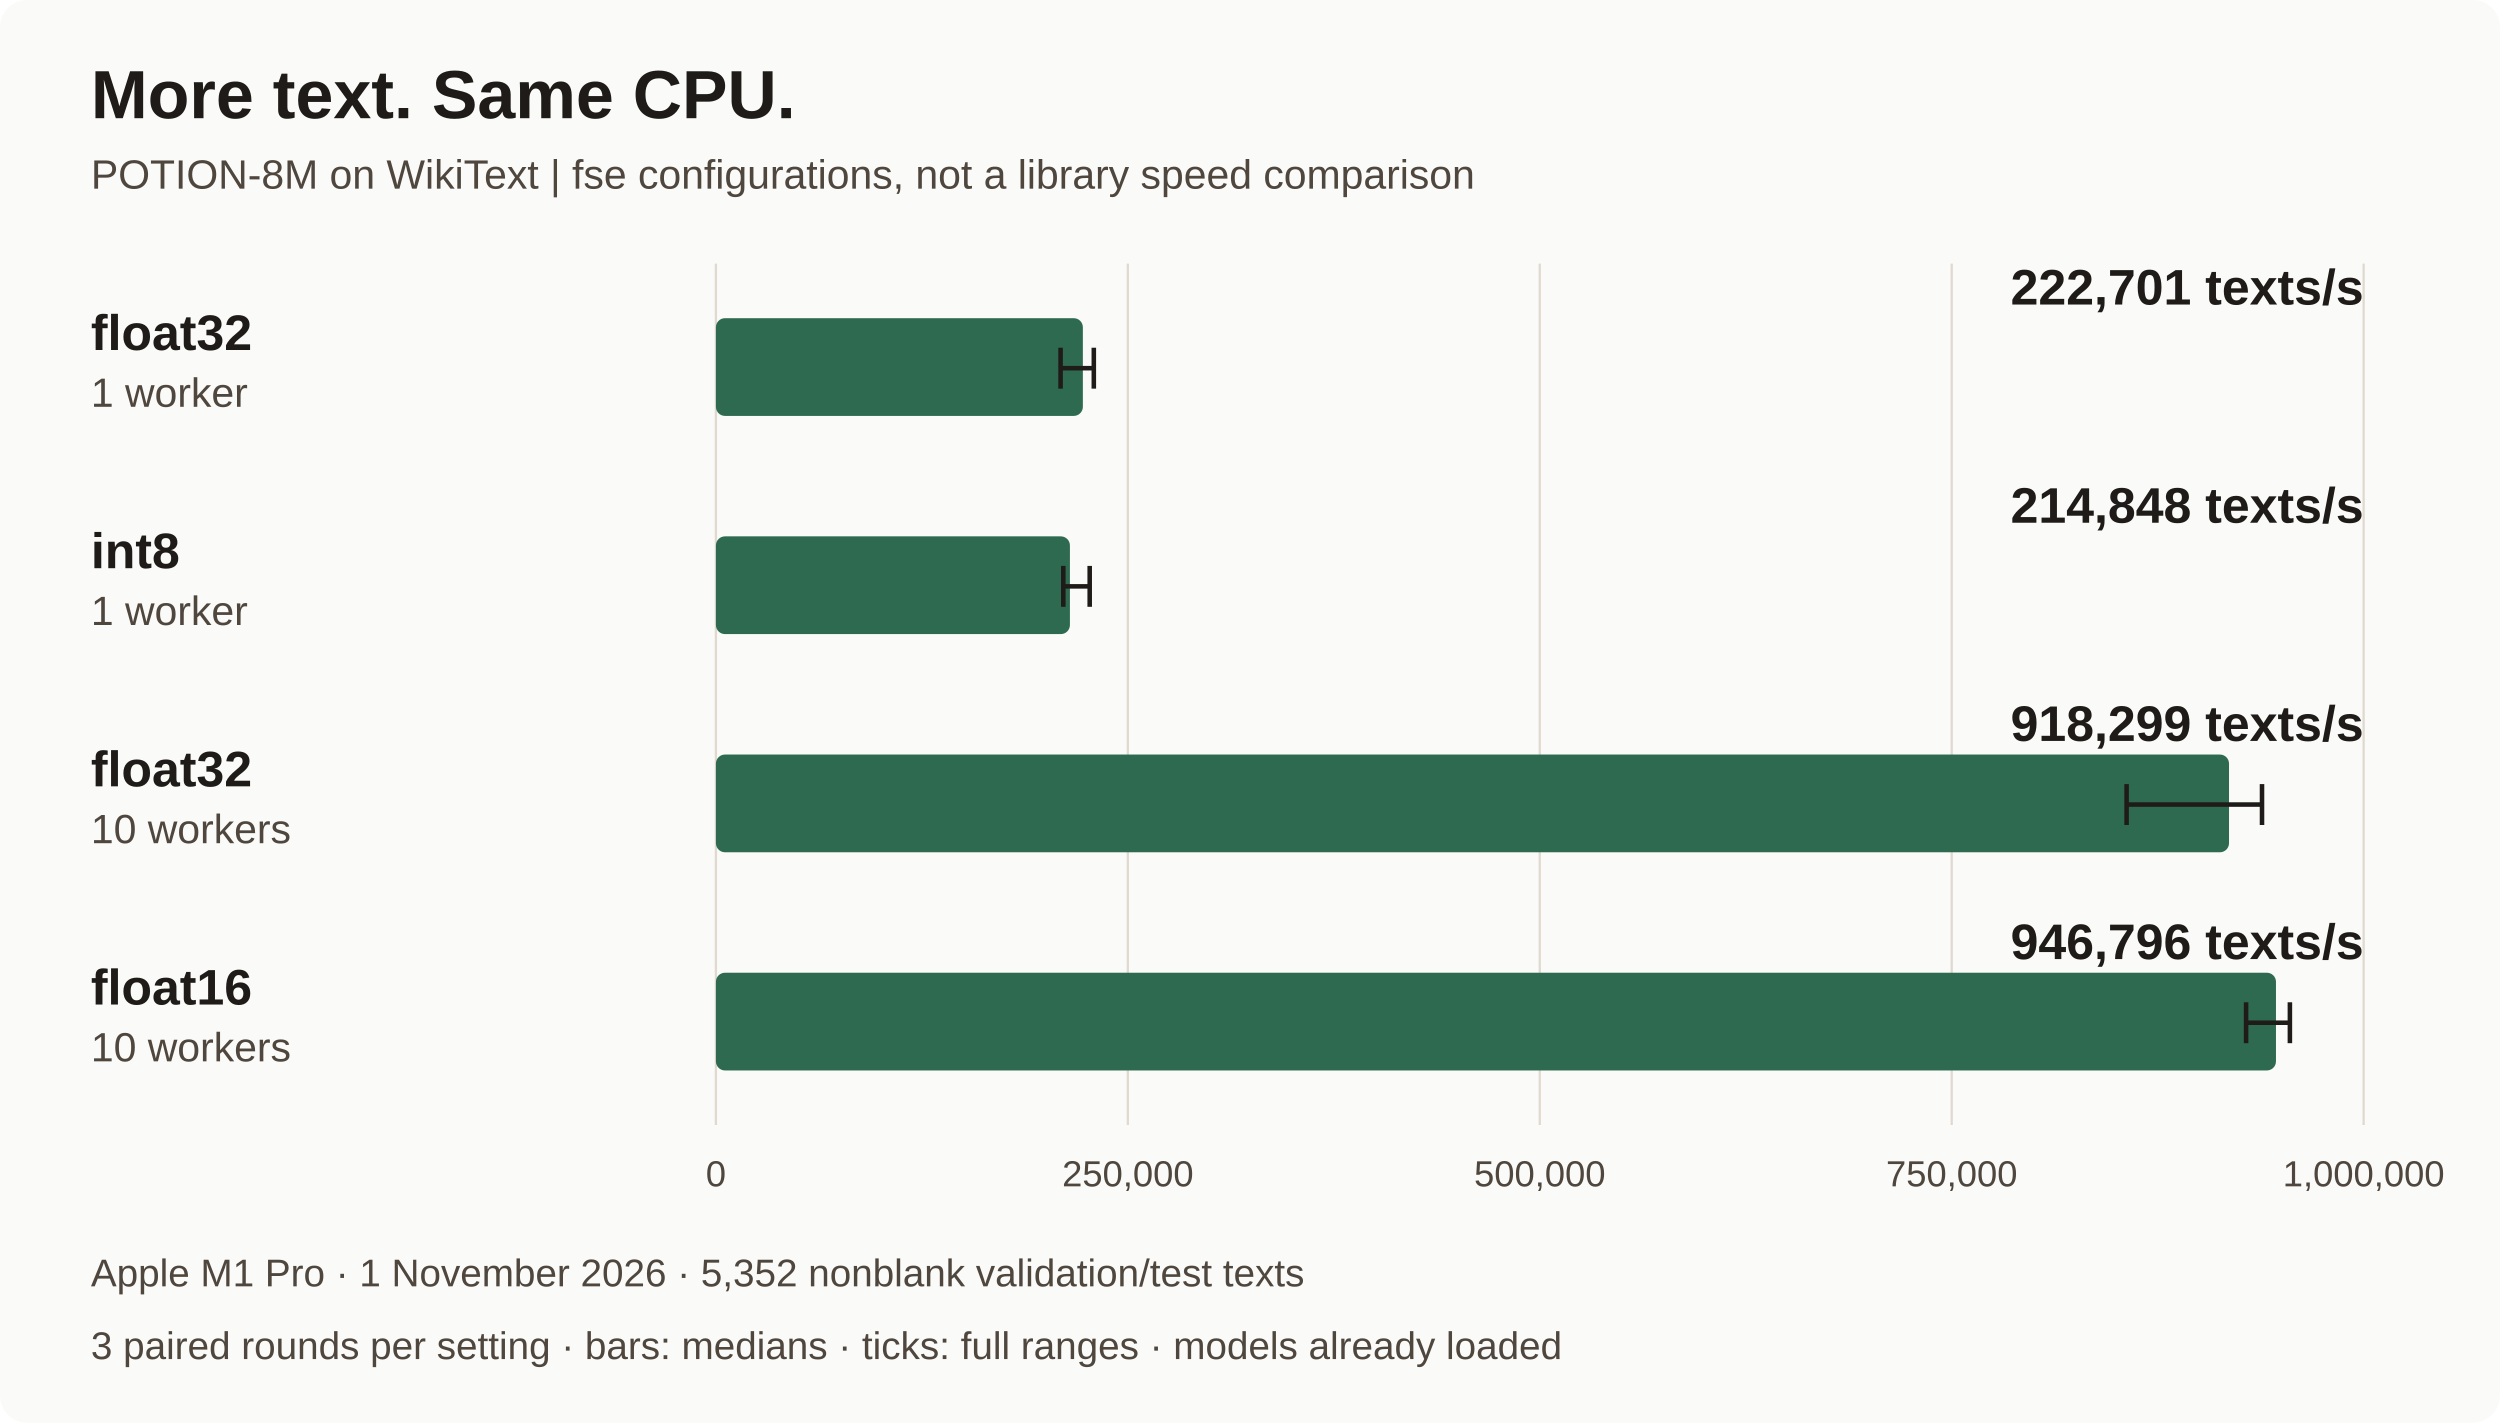
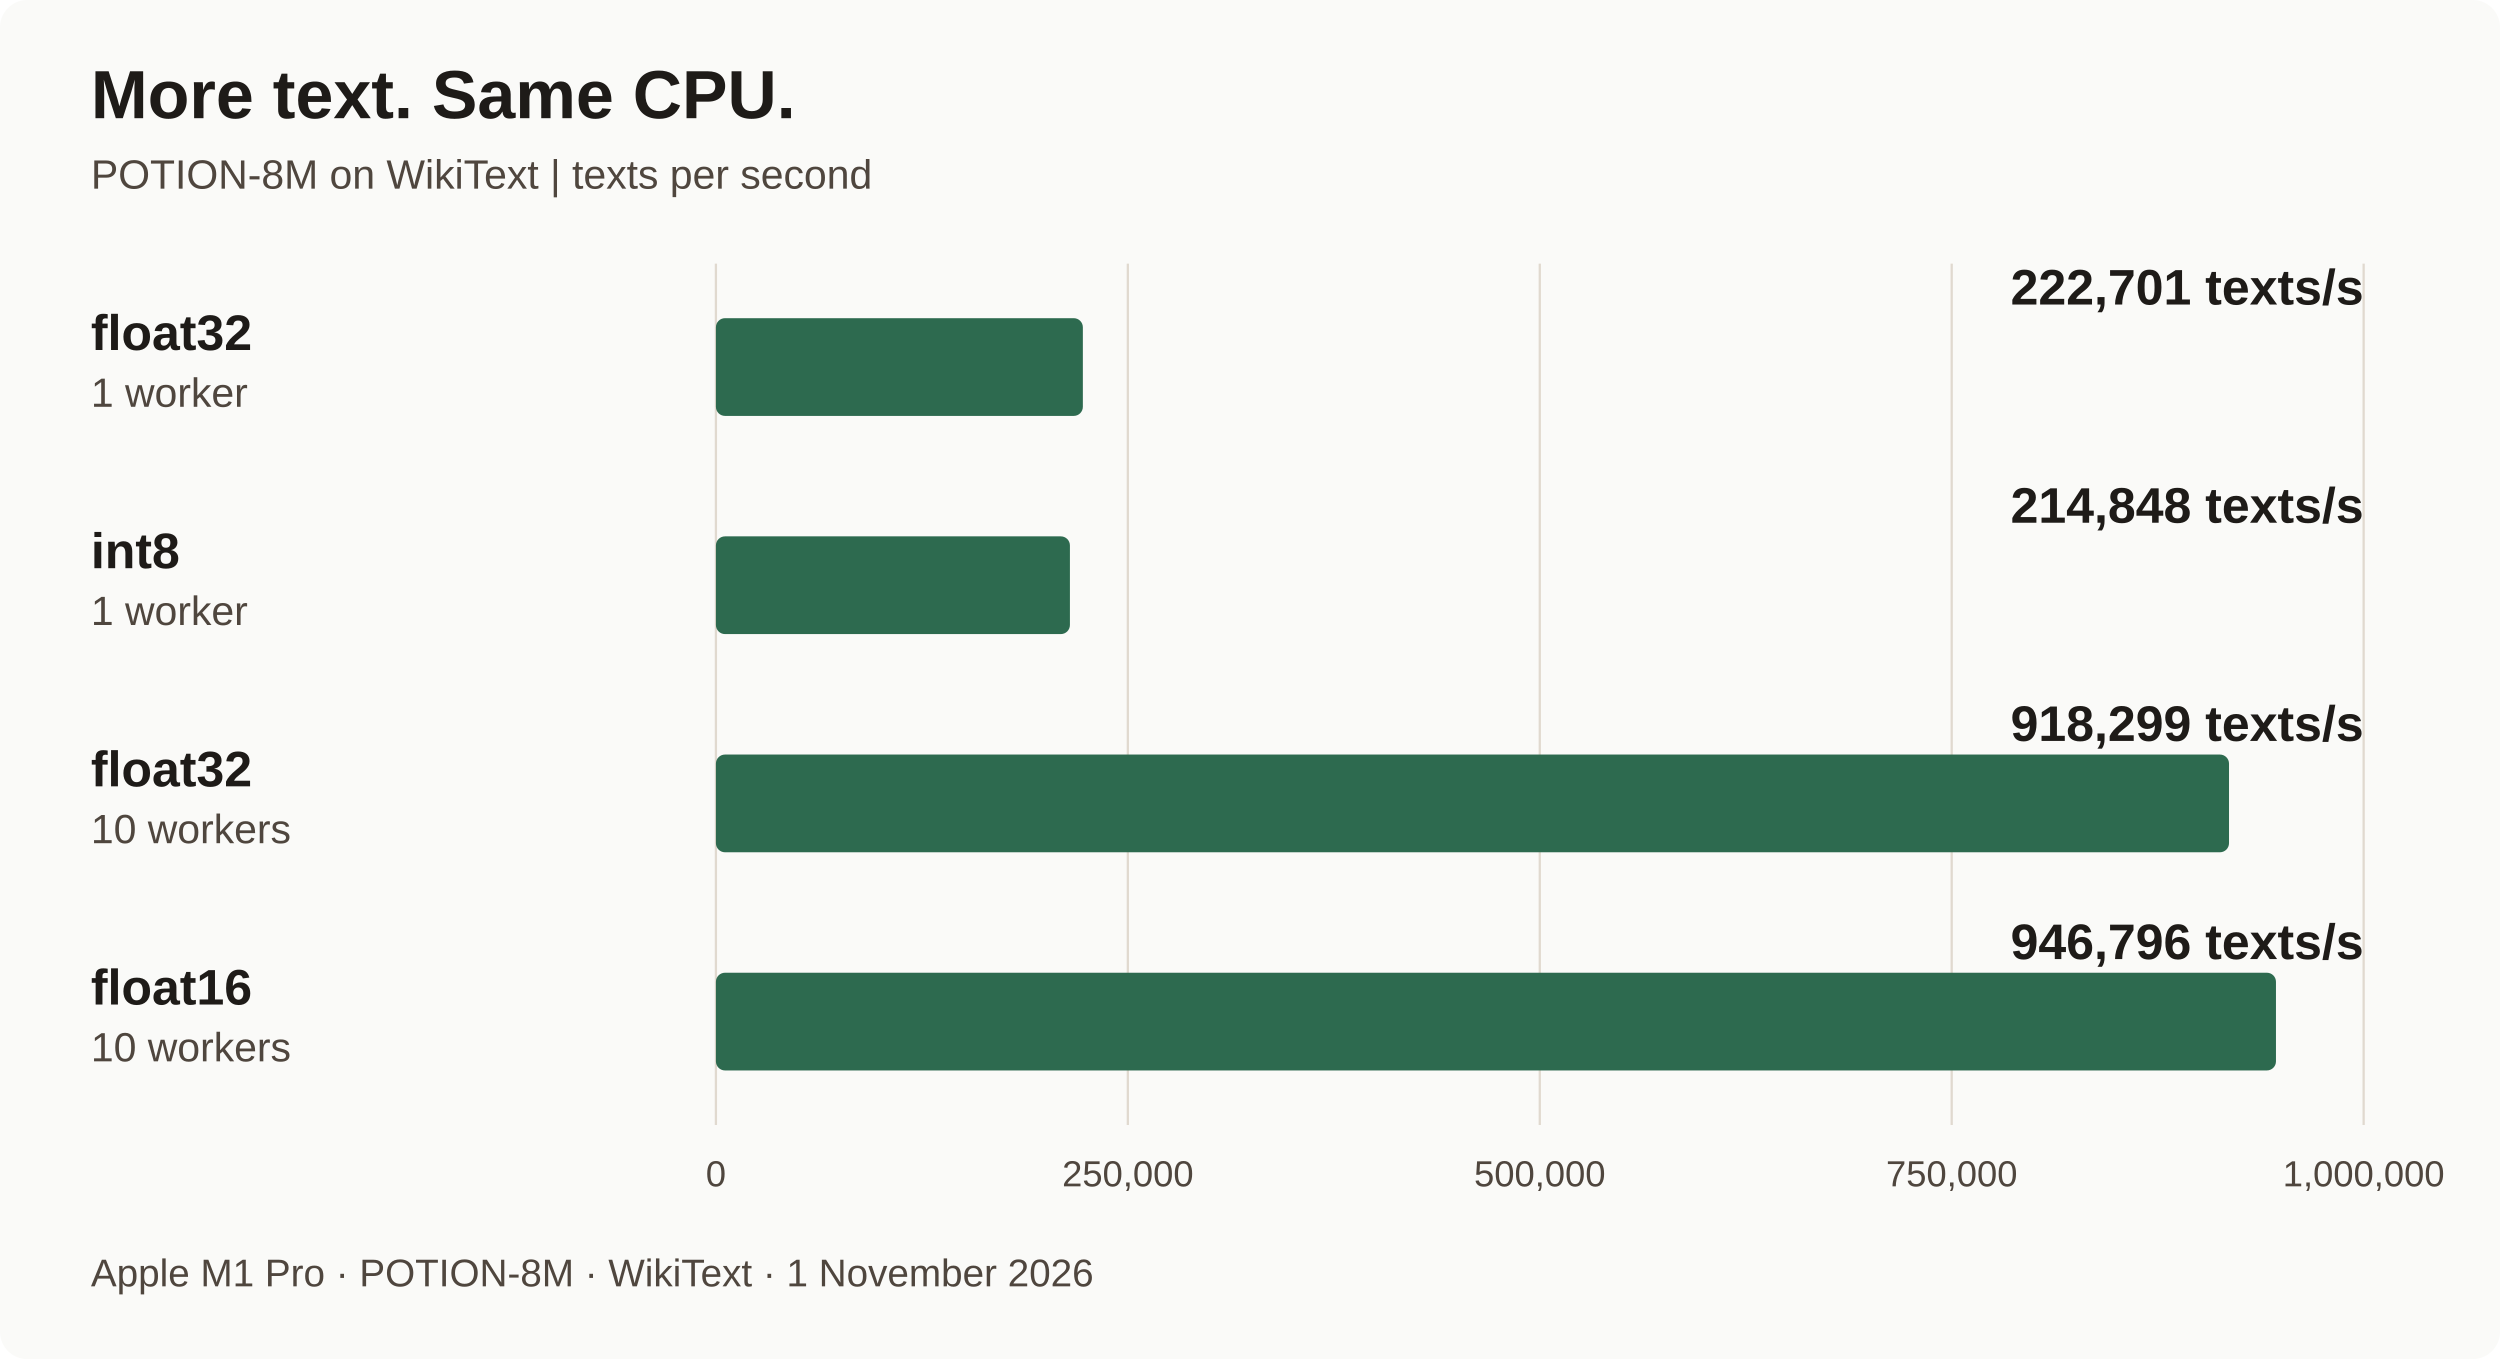
- <svg xmlns="http://www.w3.org/2000/svg" width="1100" height="626" viewBox="0 0 1100 626" role="img" aria-labelledby="title desc">
-   <rect width="1100" height="626" rx="12" fill="#FAFAF8" />
+ <svg xmlns="http://www.w3.org/2000/svg" width="1100" height="598" viewBox="0 0 1100 598" role="img" aria-labelledby="title desc">
+   <rect width="1100" height="598" rx="12" fill="#FAFAF8" />
  <g font-family="Geist, Arial, sans-serif">
    <text x="40" y="52" font-size="30" fill="#1E1B18" font-weight="700" text-anchor="start">More text. Same CPU.</text>
-     <text x="40" y="83" font-size="18" fill="#4F463E" font-weight="400" text-anchor="start">POTION-8M on WikiText  |  fse configurations, not a library speed comparison</text>
+     <text x="40" y="83" font-size="18" fill="#4F463E" font-weight="400" text-anchor="start">POTION-8M on WikiText  |  texts per second</text>
    <path d="M315.0 116 V495" stroke="#E0D9CF" />
    <text x="315.0" y="522" font-size="16" fill="#4F463E" font-weight="400" text-anchor="middle">0</text>
    <path d="M496.25 116 V495" stroke="#E0D9CF" />
    <text x="496.25" y="522" font-size="16" fill="#4F463E" font-weight="400" text-anchor="middle">250,000</text>
    <path d="M677.5 116 V495" stroke="#E0D9CF" />
    <text x="677.5" y="522" font-size="16" fill="#4F463E" font-weight="400" text-anchor="middle">500,000</text>
    <path d="M858.75 116 V495" stroke="#E0D9CF" />
    <text x="858.75" y="522" font-size="16" fill="#4F463E" font-weight="400" text-anchor="middle">750,000</text>
    <path d="M1040.0 116 V495" stroke="#E0D9CF" />
    <text x="1040.0" y="522" font-size="16" fill="#4F463E" font-weight="400" text-anchor="middle">1,000,000</text>
    <text x="40" y="154" font-size="22" fill="#1E1B18" font-weight="700" text-anchor="start">float32</text>
    <text x="40" y="179" font-size="18" fill="#4F463E" font-weight="400" text-anchor="start">1 worker</text>
    <text x="1040" y="134" font-size="22" fill="#1E1B18" font-weight="700" text-anchor="end">222,701 texts/s</text>
    <rect x="315" y="140" width="161.458" height="43" rx="4" fill="#2D6A4F" />
-     <path d="M466.654 162 H481.28 M466.654 153 V171 M481.28 153 V171" fill="none" stroke="#1E1B18" stroke-width="2" />
    <text x="40" y="250" font-size="22" fill="#1E1B18" font-weight="700" text-anchor="start">int8</text>
    <text x="40" y="275" font-size="18" fill="#4F463E" font-weight="400" text-anchor="start">1 worker</text>
    <text x="1040" y="230" font-size="22" fill="#1E1B18" font-weight="700" text-anchor="end">214,848 texts/s</text>
    <rect x="315" y="236" width="155.765" height="43" rx="4" fill="#2D6A4F" />
-     <path d="M467.85 258 H479.468 M467.85 249 V267 M479.468 249 V267" fill="none" stroke="#1E1B18" stroke-width="2" />
    <text x="40" y="346" font-size="22" fill="#1E1B18" font-weight="700" text-anchor="start">float32</text>
    <text x="40" y="371" font-size="18" fill="#4F463E" font-weight="400" text-anchor="start">10 workers</text>
    <text x="1040" y="326" font-size="22" fill="#1E1B18" font-weight="700" text-anchor="end">918,299 texts/s</text>
    <rect x="315" y="332" width="665.767" height="43" rx="4" fill="#2D6A4F" />
-     <path d="M935.7 354 H995.284 M935.7 345 V363 M995.284 345 V363" fill="none" stroke="#1E1B18" stroke-width="2" />
    <text x="40" y="442" font-size="22" fill="#1E1B18" font-weight="700" text-anchor="start">float16</text>
    <text x="40" y="467" font-size="18" fill="#4F463E" font-weight="400" text-anchor="start">10 workers</text>
    <text x="1040" y="422" font-size="22" fill="#1E1B18" font-weight="700" text-anchor="end">946,796 texts/s</text>
    <rect x="315" y="428" width="686.427" height="43" rx="4" fill="#2D6A4F" />
-     <path d="M988.281 450 H1007.553 M988.281 441 V459 M1007.553 441 V459" fill="none" stroke="#1E1B18" stroke-width="2" />
-     <text x="40" y="566" font-size="17" fill="#4F463E" font-weight="400" text-anchor="start">Apple M1 Pro  ·  1 November 2026  ·  5,352 nonblank validation/test texts</text>
-     <text x="40" y="598" font-size="17" fill="#4F463E" font-weight="400" text-anchor="start">3 paired rounds per setting  ·  bars: medians  ·  ticks: full ranges  ·  models already loaded</text>
+     <text x="40" y="566" font-size="17" fill="#4F463E" font-weight="400" text-anchor="start">Apple M1 Pro  ·  POTION-8M  ·  WikiText  ·  1 November 2026</text>
  </g>
</svg>
